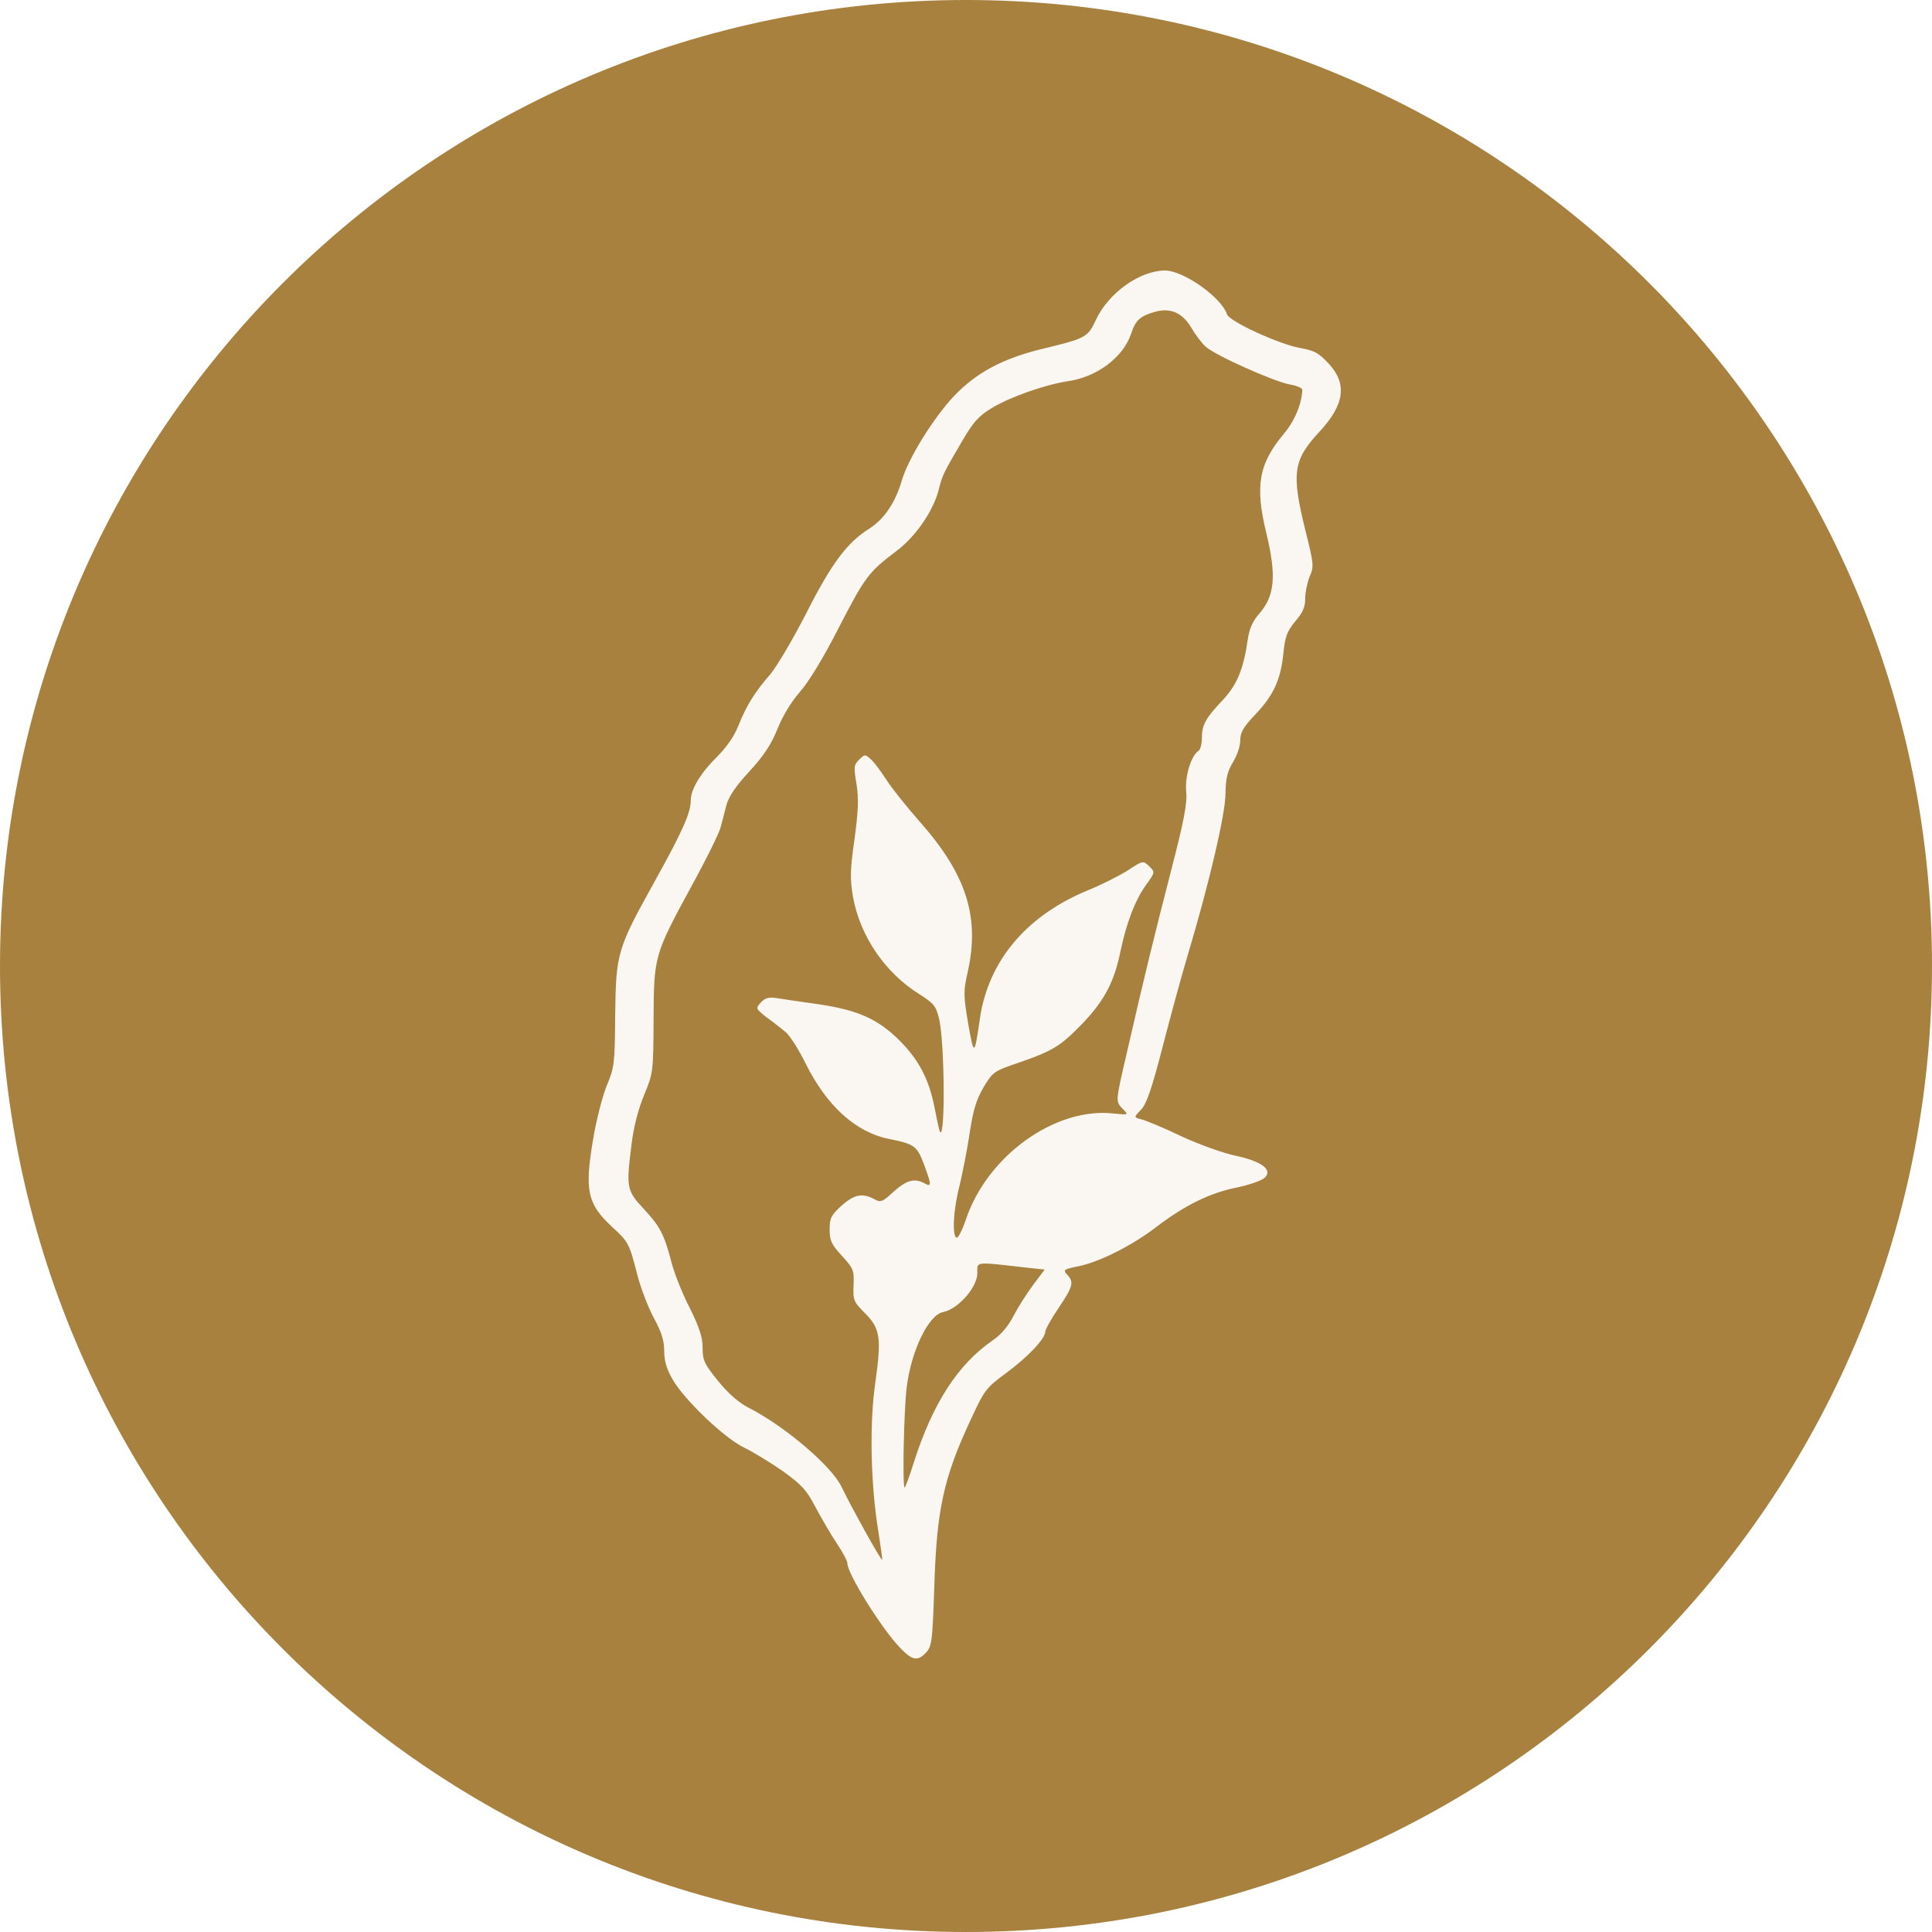
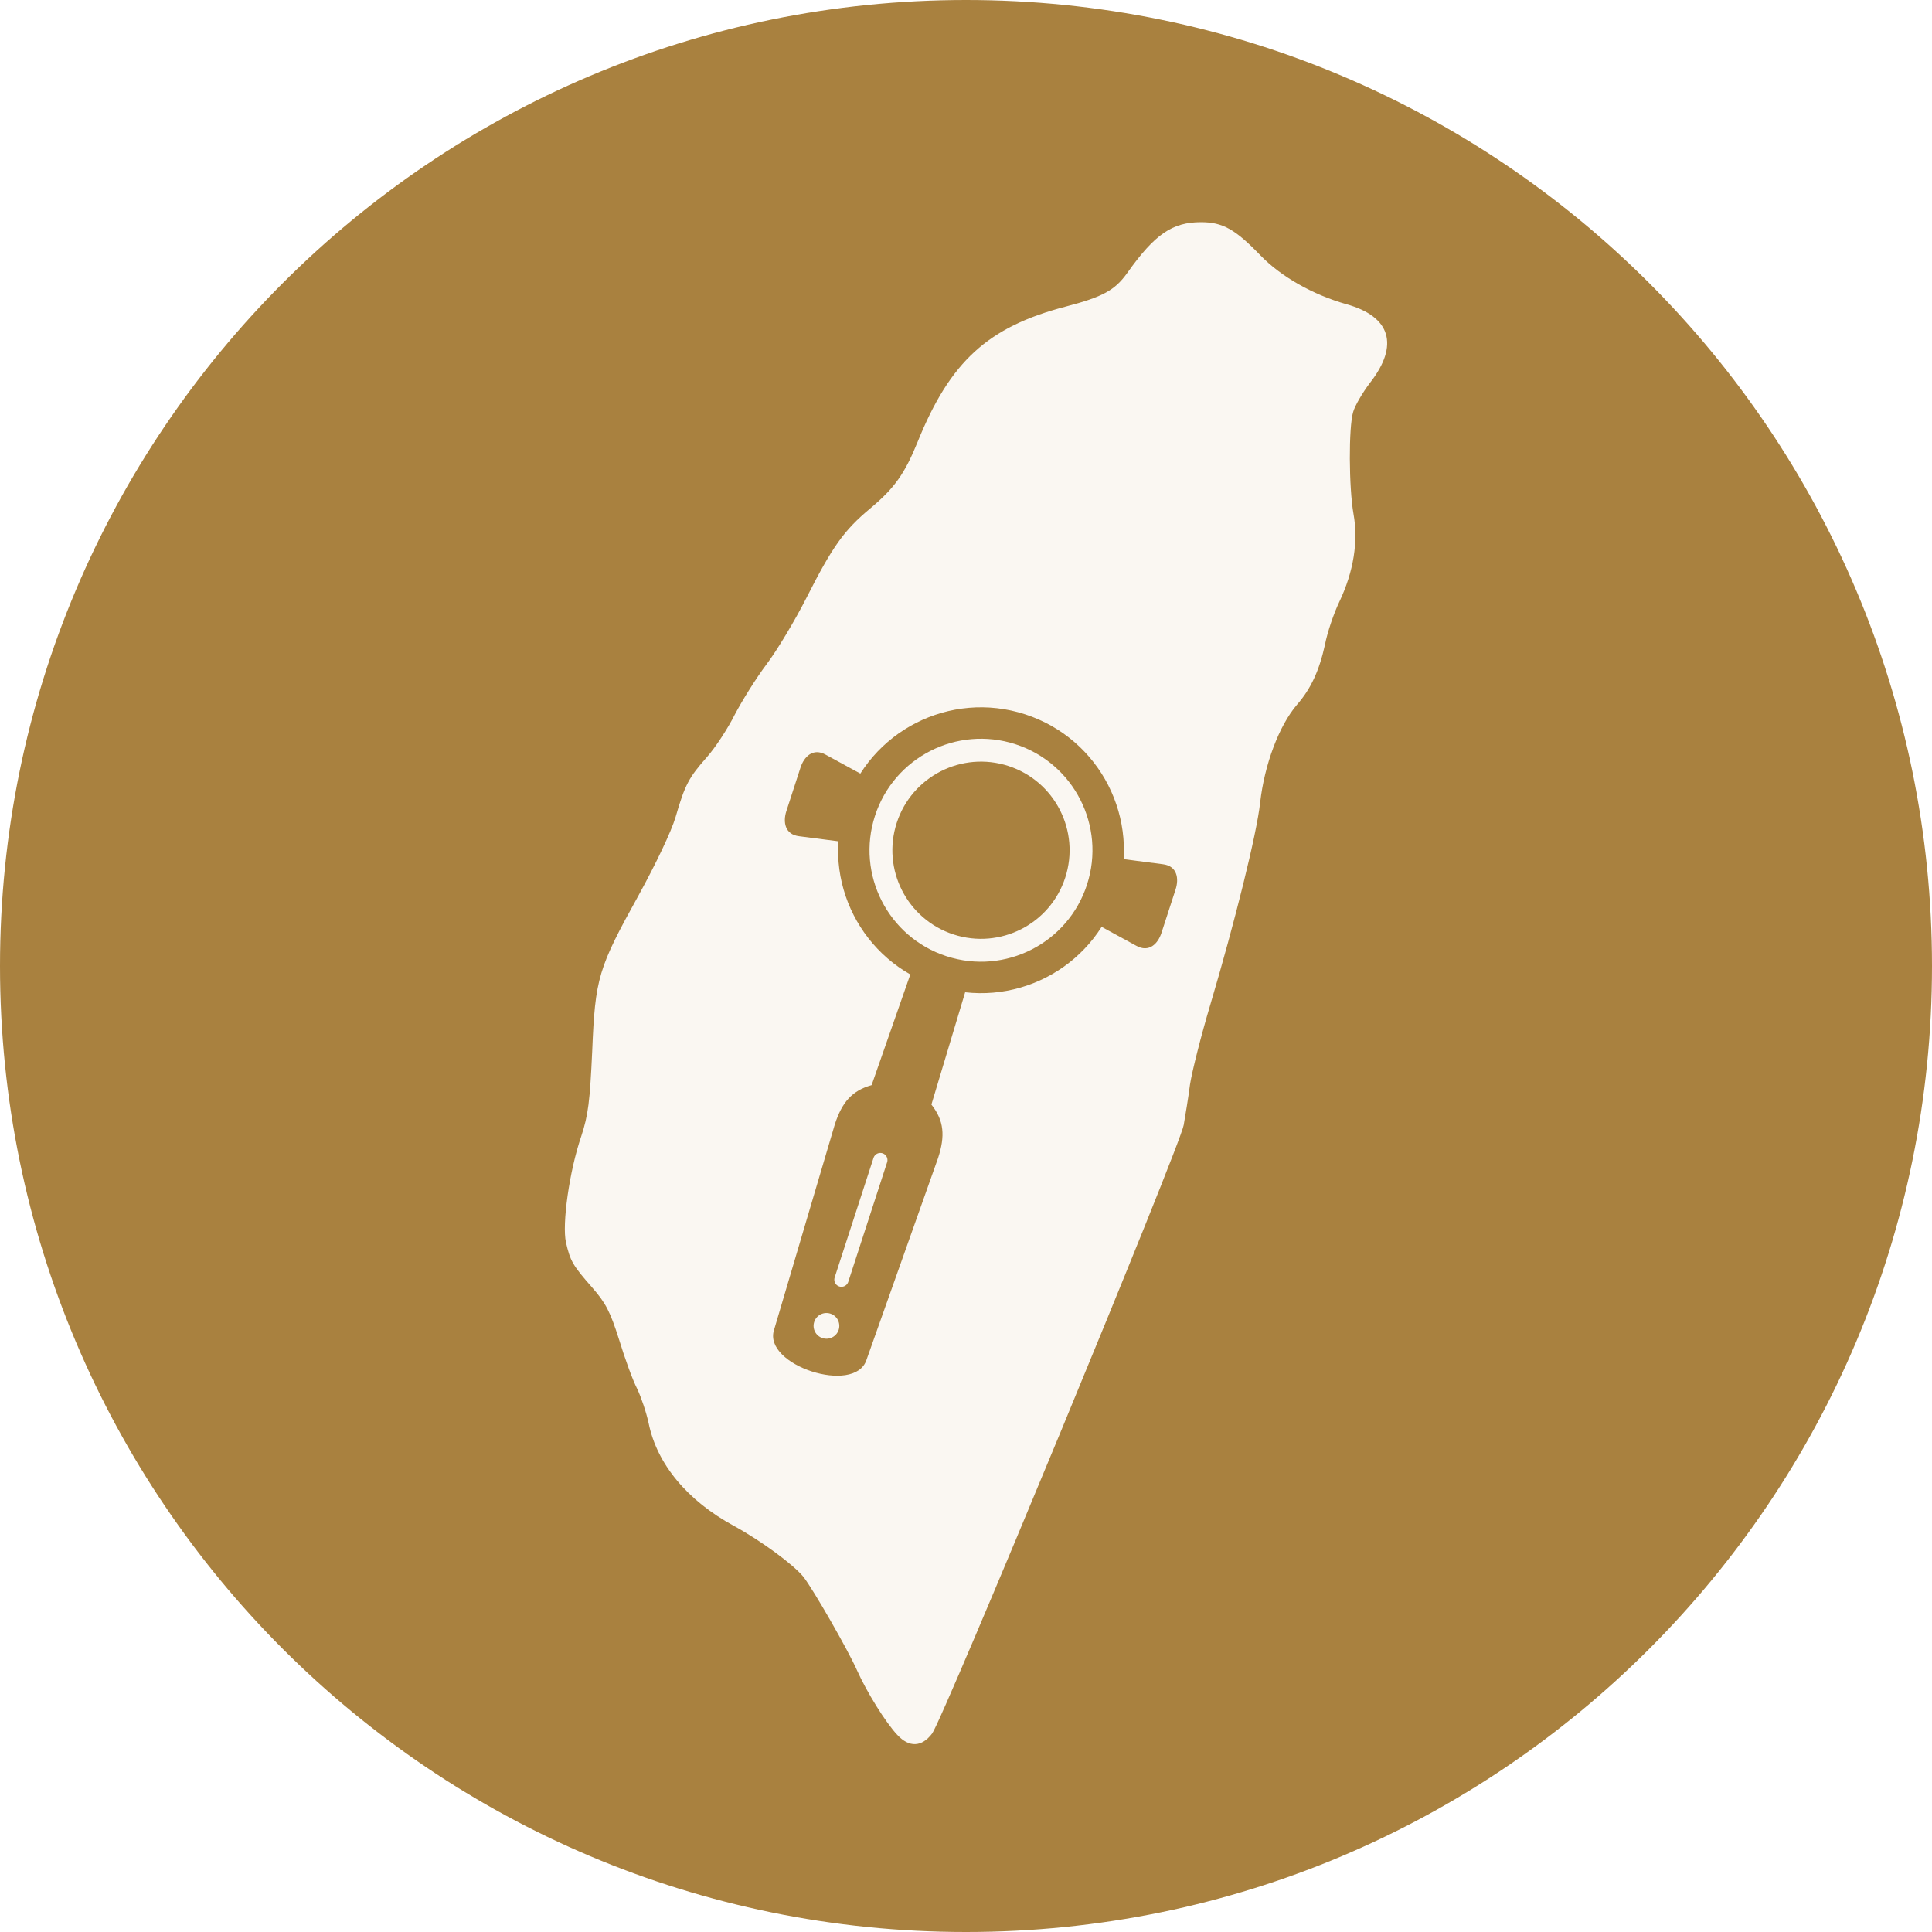
<svg xmlns="http://www.w3.org/2000/svg" viewBox="0 0 100 100" role="img" aria-label="Formosa Espresso">
  <circle cx="50" cy="50" r="50" fill="#A9813F" />
-   <g transform="translate(25.97 10.79) scale(0.1529)">
-     <path fill-rule="evenodd" fill="#FAF7F2" d="M134.8,487.2C128.5,480.6 117.0,462.2 117.0,458.6C117.0,457.8 115.4,454.9 113.5,452.0C111.6,449.2 108.4,443.7 106.3,439.8C103.2,433.8 101.6,432.1 95.1,427.4C90.9,424.5 85.0,420.9 82.1,419.5C75.4,416.3 61.9,403.4 57.9,396.5C55.8,392.9 55.0,390.1 55.0,386.8C55.0,383.3 54.1,380.4 51.6,375.8C49.7,372.3 47.1,365.7 45.9,361.0C43.2,350.5 43.0,349.9 37.4,344.8C29.0,337.0 28.0,332.5 30.9,315.3C32.0,308.5 34.2,300.2 35.6,296.8C38.1,290.9 38.3,289.5 38.4,273.0C38.7,251.9 39.0,250.8 52.0,227.4C61.2,210.8 64.0,204.6 64.0,200.3C64.0,196.6 67.4,191.0 72.9,185.6C76.1,182.4 78.7,178.7 80.1,175.1C82.9,168.1 85.7,163.7 90.9,157.7C93.1,155.1 98.6,145.8 103.1,137.0C111.7,120.1 116.8,113.2 124.4,108.4C129.4,105.2 133.2,99.7 135.4,92.2C137.5,84.8 146.3,70.6 153.3,63.3C160.8,55.5 169.6,50.8 183.1,47.5C197.7,44.0 198.4,43.6 201.1,37.8C205.4,28.5 216.1,21.0 224.6,21.0C230.9,21.1 243.6,30.1 245.5,35.8C246.2,38.2 263.0,45.9 270.1,47.2C275.1,48.1 276.5,48.8 280.0,52.6C286.3,59.4 285.3,66.5 276.7,75.7C267.9,85.2 267.3,89.6 272.0,108.8C274.9,120.3 275.0,121.2 273.5,124.6C272.7,126.6 272.0,129.9 272.0,132.0C272.0,134.9 271.2,136.8 268.6,139.8C265.8,143.2 265.2,144.9 264.6,150.6C263.7,159.5 261.3,164.8 255.1,171.3C251.0,175.6 250.0,177.4 250.0,180.1C250.0,182.0 248.9,185.3 247.5,187.5C245.6,190.7 245.1,192.9 245.0,198.1C245.0,204.8 239.7,227.7 232.3,252.5C230.3,259.1 226.5,273.1 223.8,283.5C220.0,298.2 218.3,303.1 216.4,305.1C213.9,307.7 213.9,307.7 216.7,308.4C218.2,308.8 224.3,311.3 230.1,314.1C235.9,316.8 244.0,319.7 248.1,320.6C257.2,322.5 261.1,325.4 258.3,328.1C257.3,329.1 252.9,330.6 248.5,331.5C239.6,333.3 231.0,337.6 221.7,344.7C213.7,350.9 202.6,356.5 195.6,358.0C190.2,359.1 189.9,359.3 191.4,360.9C193.8,363.5 193.4,364.9 188.5,372.2C186.0,375.9 184.0,379.5 184.0,380.2C184.0,382.6 178.1,388.8 170.8,394.2C164.0,399.2 163.4,400.0 159.0,409.5C149.5,429.8 147.2,440.3 146.4,467.5C145.8,484.8 145.6,486.7 143.7,488.8C140.8,491.9 139.0,491.6 134.8,487.2Z M127.5,447.9C124.9,432.2 124.4,411.4 126.5,397.2C128.6,382.2 128.1,379.1 122.9,373.9C119.1,370.1 118.9,369.6 119.1,364.5C119.3,359.4 119.1,358.9 115.2,354.6C111.6,350.7 111.0,349.4 111.0,345.6C111.0,341.8 111.5,340.8 115.0,337.6C119.3,333.8 122.0,333.2 126.0,335.3C128.3,336.6 128.8,336.4 132.7,332.8C137.1,328.9 139.7,328.2 143.1,330.0C145.6,331.4 145.5,330.5 142.9,323.5C140.6,317.4 139.7,316.7 131.2,315.0C119.9,312.8 110.0,303.8 102.9,289.5C100.6,284.8 97.5,279.9 96.0,278.7C94.5,277.5 91.6,275.2 89.5,273.7C86.0,270.9 85.9,270.8 87.7,268.8C89.1,267.3 90.3,266.9 93.0,267.3C94.9,267.6 101.4,268.6 107.3,269.4C120.7,271.4 127.3,274.4 134.6,281.6C141.3,288.3 144.7,294.9 146.6,304.8C147.4,309.0 148.2,312.5 148.4,312.7C150.2,314.5 149.9,282.6 148.1,274.5C147.0,270.0 146.4,269.2 141.4,266.0C129.7,258.7 121.3,246.3 118.9,233.0C117.9,227.0 117.9,224.2 119.4,213.6C120.7,203.9 120.9,200.0 120.1,194.9C119.1,189.1 119.2,188.3 121.0,186.6C122.9,184.7 123.0,184.7 125.0,186.5C126.1,187.5 128.4,190.6 130.2,193.4C132.0,196.2 137.1,202.6 141.6,207.7C157.5,225.7 162.0,240.2 157.6,259.1C156.3,264.9 156.3,266.5 157.9,276.0C159.9,287.1 160.0,287.1 161.9,274.0C164.8,254.7 177.6,239.5 198.0,231.0C202.7,229.1 208.9,226.0 211.9,224.1C217.1,220.7 217.1,220.7 219.2,222.7C221.2,224.7 221.2,224.7 218.1,229.0C214.4,234.2 211.5,241.7 209.4,251.7C207.3,261.9 204.0,268.1 196.7,275.8C189.2,283.5 186.9,285.0 175.5,289.0C166.6,292.0 166.3,292.2 163.1,297.5C160.6,301.8 159.6,305.2 158.4,313.0C157.6,318.5 156.0,326.5 155.0,330.7C152.9,338.7 152.4,347.5 153.9,348.4C154.4,348.8 155.8,346.1 157.0,342.6C164.2,320.7 187.5,304.0 207.4,306.4C212.3,306.9 212.3,306.9 210.0,304.6C207.8,302.2 207.8,302.2 211.5,286.3C217.6,259.7 220.6,247.4 226.5,224.5C231.0,207.1 232.1,201.4 231.7,197.4C231.2,192.3 233.4,185.1 235.9,183.6C236.5,183.2 237.0,181.3 237.0,179.4C237.0,174.9 238.2,172.6 244.1,166.4C249.0,161.1 251.1,156.0 252.6,145.6C253.1,142.3 254.2,139.7 256.4,137.2C261.7,131.2 262.3,124.4 258.9,110.2C254.9,93.9 256.2,86.5 264.9,76.1C268.4,72.0 270.9,65.9 271.0,61.4C271.0,60.8 269.2,60.0 266.9,59.6C261.8,58.8 241.2,49.6 238.2,46.7C236.9,45.5 234.7,42.6 233.4,40.3C230.4,35.3 226.4,33.5 221.1,35.0C216.1,36.4 214.5,37.9 213.1,42.3C210.4,50.4 201.5,57.1 191.5,58.5C183.8,59.7 172.1,63.8 166.0,67.5C161.5,70.2 159.7,72.2 156.0,78.5C149.4,89.8 149.2,90.1 147.9,95.3C146.1,102.4 140.0,111.3 133.3,116.2C124.3,123.0 122.9,124.8 114.1,141.9C109.0,151.9 104.0,160.2 100.9,163.7C97.9,167.1 95.0,172.0 93.3,176.3C91.2,181.4 88.8,185.2 83.8,190.6C79.1,195.7 76.8,199.1 76.0,202.2C75.4,204.6 74.5,208.0 74.0,209.8C73.5,211.6 69.2,220.4 64.3,229.3C51.6,252.7 51.5,253.0 51.4,274.5C51.3,292.3 51.3,292.6 48.2,300.1C46.2,304.9 44.6,311.1 43.9,317.1C42.1,331.5 42.3,332.5 48.1,338.7C53.5,344.5 55.0,347.2 57.5,356.9C58.4,360.4 61.1,367.3 63.6,372.1C66.9,378.8 68.0,382.1 68.0,385.7C68.0,390.0 68.6,391.2 73.3,397.0C76.8,401.3 80.3,404.3 83.6,406.0C95.8,412.2 111.8,425.8 115.1,432.9C118.1,439.2 128.4,457.8 128.8,457.5C128.9,457.4 128.3,453.1 127.5,447.9Z M139.4,424.8C145.9,404.4 154.4,391.3 166.3,383.1C169.1,381.2 171.5,378.3 173.3,374.8C174.8,371.9 177.8,367.2 179.9,364.4L183.8,359.2L178.1,358.6C159.7,356.5 161.0,356.4 161.0,360.4C161.0,365.2 154.5,372.6 149.4,373.6C144.5,374.5 138.6,386.7 137.1,399.0C136.1,407.0 135.6,433.0 136.4,433.0C136.6,433.0 138.0,429.3 139.4,424.8Z" />
+   <g transform="translate(23.6 7.2) scale(.172)">
+     <path fill="#FAF7F2" d="M132.8,480.2C129.3,476.5 123.6,467.3 120.7,460.8C117.9,454.5 107.6,436.6 104.6,432.7C101.6,429.0 92.0,421.9 83.6,417.3C69.6,409.7 60.5,398.7 58.0,386.5C57.3,383.2 55.7,378.5 54.5,376.0C53.2,373.5 50.8,366.9 49.1,361.3C46.4,352.8 45.1,350.3 41.0,345.6C35.1,338.9 34.4,337.6 33.1,332.0C31.9,326.5 34.1,310.6 37.7,300.1C39.8,293.7 40.3,289.7 41.0,274.5C41.9,252.4 42.8,249.5 55.0,227.5C60.1,218.2 64.8,208.4 66.1,204.0C68.9,194.3 70.1,192.1 75.5,186.0C78.0,183.2 81.8,177.4 83.9,173.2C86.1,169.0 90.4,162.1 93.5,158.0C96.6,153.9 102.0,144.9 105.5,138.0C113.3,122.6 116.8,117.7 124.6,111.2C131.9,105.1 135.0,100.8 138.9,91.2C148.7,66.9 160.1,56.5 183.5,50.4C194.6,47.5 198.3,45.5 202.0,40.3C210.3,28.6 215.6,25.0 224.2,25.0C230.7,25.0 234.5,27.1 242.1,35.0C248.3,41.4 257.8,46.8 268.0,49.7C281.3,53.4 283.9,62.0 275.1,73.3C272.8,76.3 270.5,80.3 270.0,82.1C268.6,86.7 268.7,104.9 270.1,112.8C271.6,121.1 270.1,130.2 265.9,139.1C264.2,142.6 262.2,148.5 261.5,152.2C259.8,159.9 257.3,165.4 253.1,170.2C247.7,176.5 243.3,188.2 242.0,199.7C241.0,209.0 234.4,235.6 227.0,260.5C224.2,269.9 221.5,280.6 220.9,284.5C220.4,288.4 219.5,293.8 219.0,296.7C218.0,302.9 146.7,475.2 143.3,479.8C140.2,483.9 136.4,484.1 132.8,480.2Z" />
+     <g transform="translate(158 214) rotate(18) scale(.86)">
+       <path d="M-46,-12 L-62,-15 C-67,-16 -69,-12 -69,-8 L-69,8 C-69,12 -67,16 -62,15 L-46,12 Z" fill="#A9813F" />
+       <path d="M46,-12 L62,-15 C67,-16 69,-12 69,-8 L69,8 C69,12 67,16 62,15 L46,12 Z" fill="#A9813F" />
+       <circle r="50" fill="#A9813F" />
+       <circle r="39" fill="#FAF7F2" />
+       <circle r="31" fill="#A9813F" />
+       <path d="M-10,45 L10,45 L11,90 C17,94 19,99 19,107 L17,182 C17,195 -17,195 -17,182 L-19,107 C-19,99 -17,94 -11,90 Z" fill="#A9813F" />
+       <path d="M0,114 L0,158" stroke="#FAF7F2" stroke-width="5" stroke-linecap="round" />
+       <circle cy="175" r="4.5" fill="#FAF7F2" />
+     </g>
  </g>
</svg>
